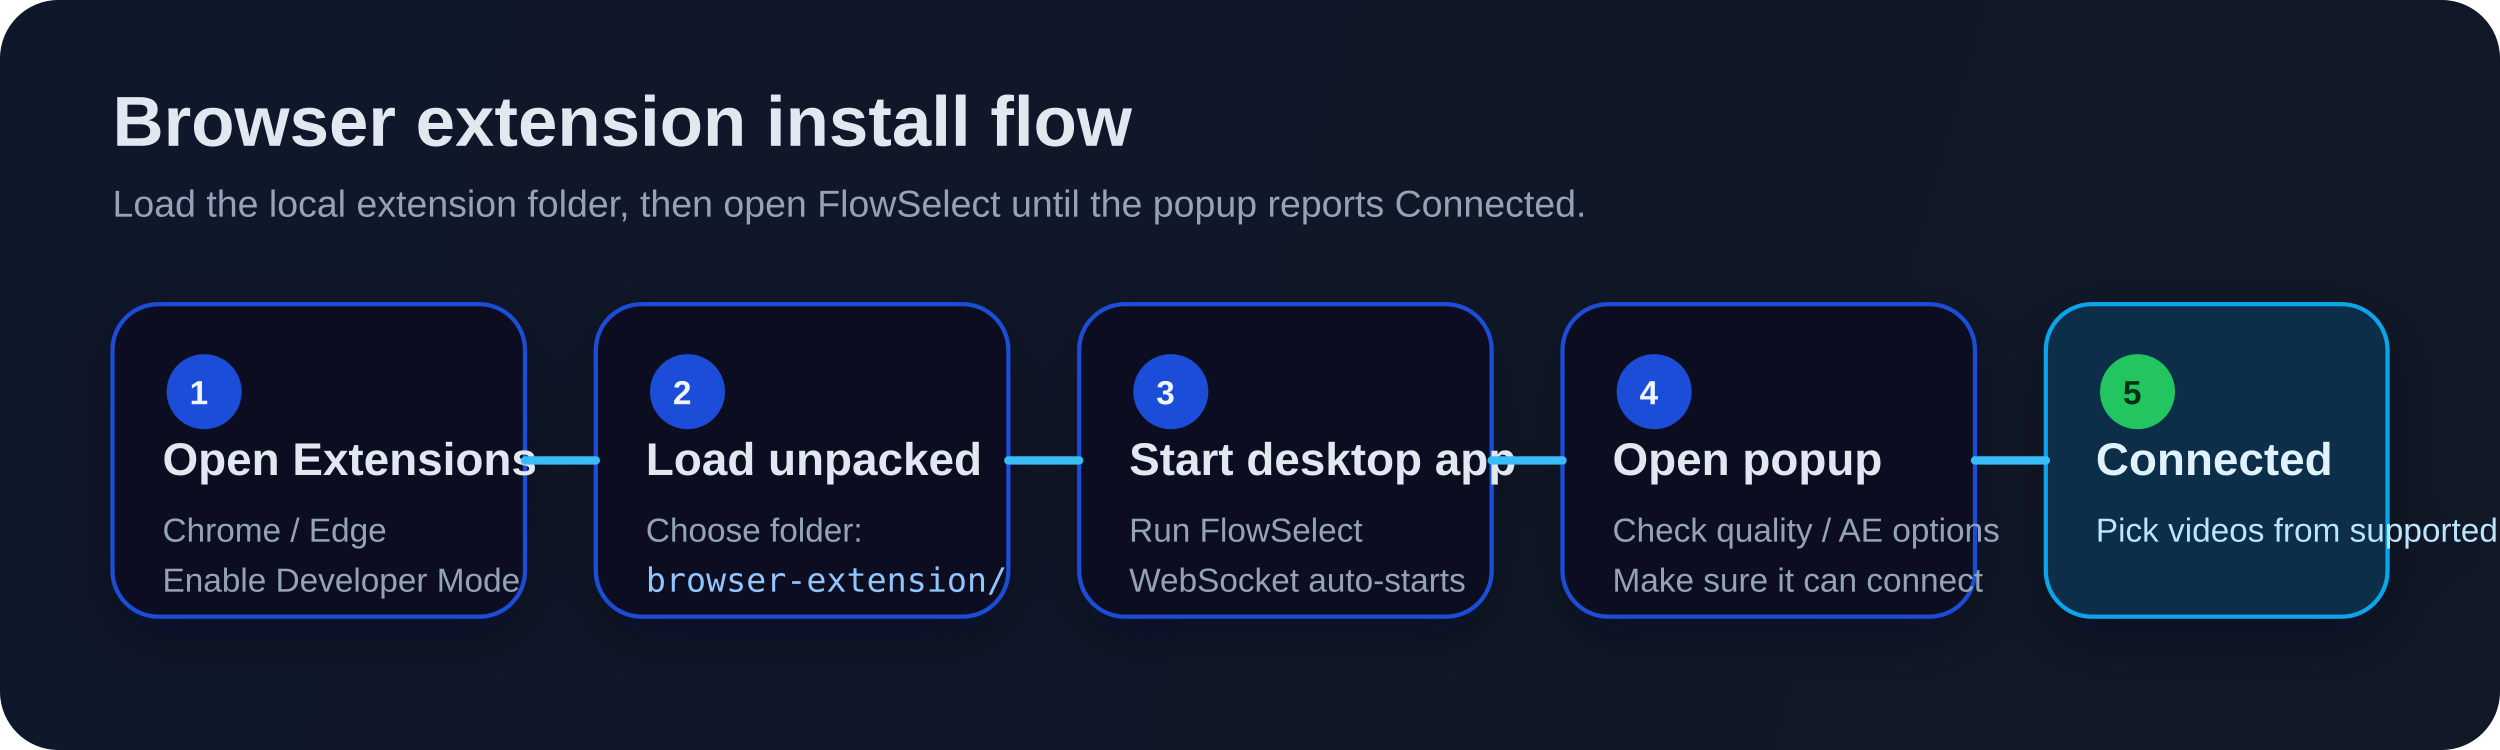
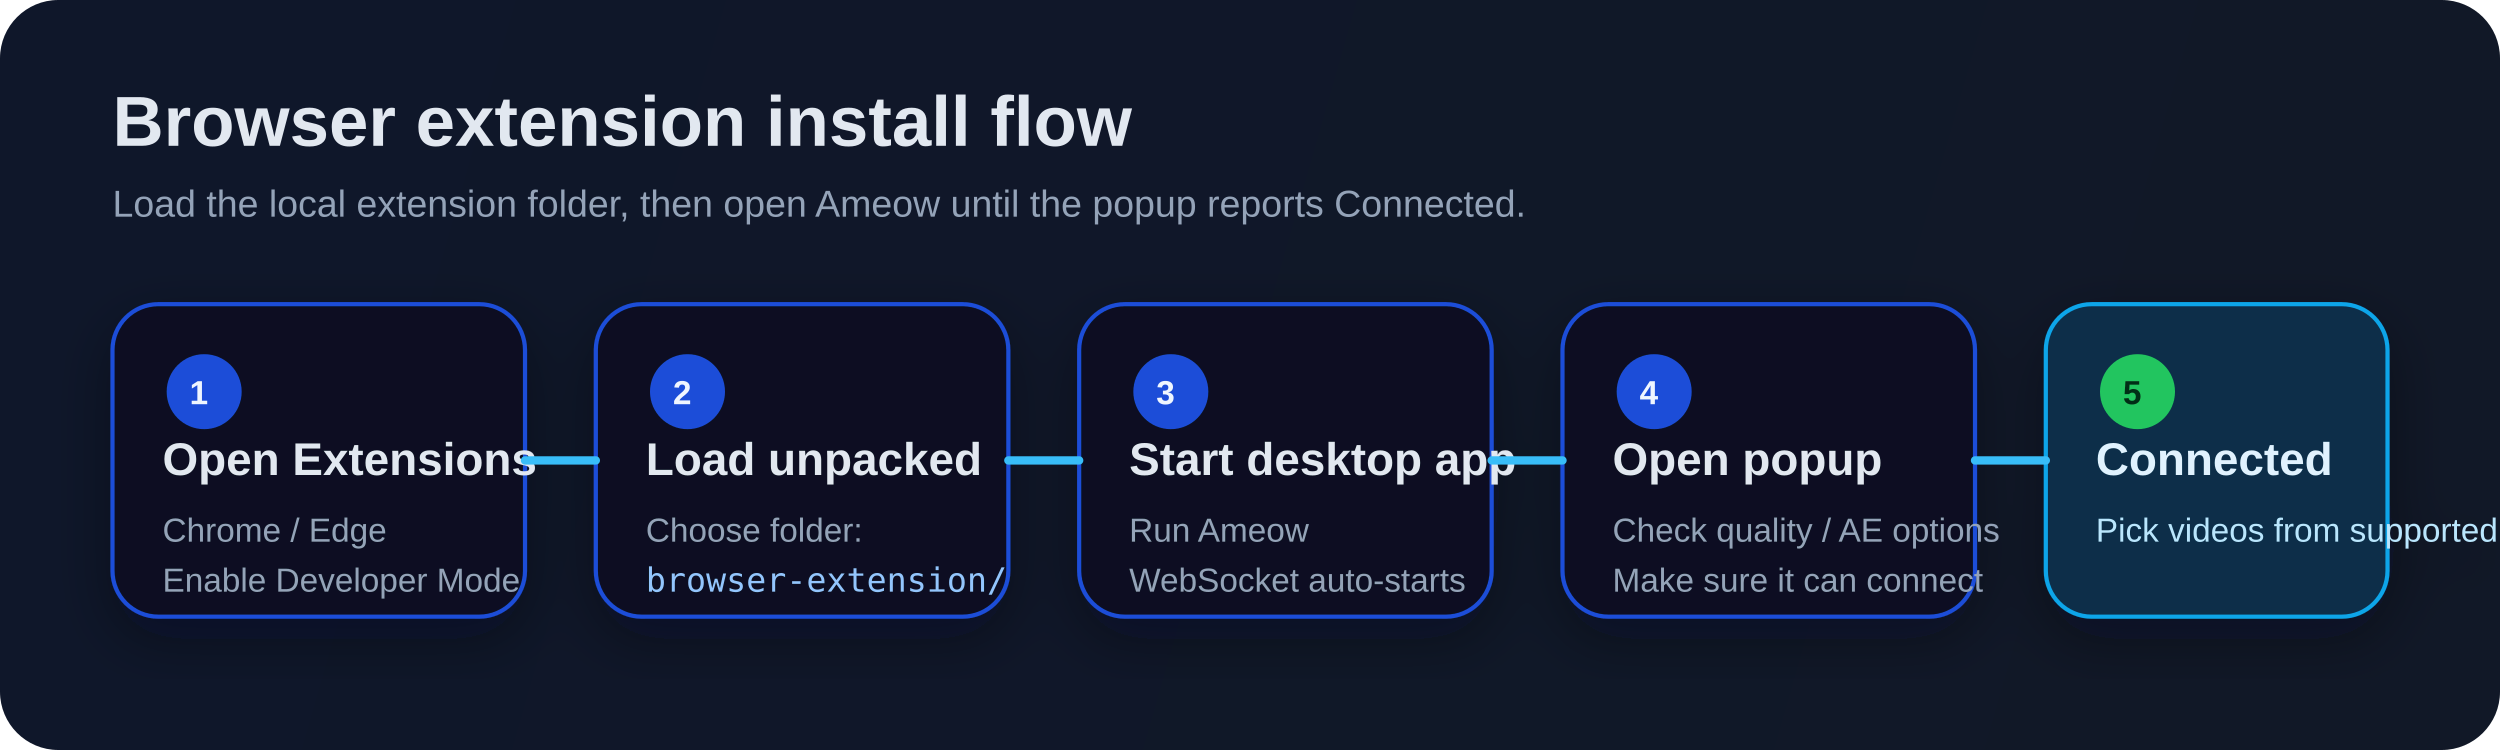
<svg xmlns="http://www.w3.org/2000/svg" width="1200" height="360" viewBox="0 0 1200 360" fill="none">
  <defs>
    <linearGradient id="bg" x1="40" y1="20" x2="1160" y2="340" gradientUnits="userSpaceOnUse">
      <stop stop-color="#0F172A" />
      <stop offset="1" stop-color="#111827" />
    </linearGradient>
    <filter id="shadow" x="-20%" y="-20%" width="140%" height="140%">
      <feDropShadow dx="0" dy="10" stdDeviation="14" flood-color="#020617" flood-opacity="0.36" />
    </filter>
  </defs>
  <rect width="1200" height="360" rx="28" fill="url(#bg)" />
  <text x="54" y="70" fill="#E2E8F0" font-family="Segoe UI, Arial, sans-serif" font-size="34" font-weight="700">Browser extension install flow</text>
-   <text x="54" y="104" fill="#94A3B8" font-family="Segoe UI, Arial, sans-serif" font-size="18">Load the local extension folder, then open FlowSelect until the popup reports Connected.</text>
+   <text x="54" y="104" fill="#94A3B8" font-family="Segoe UI, Arial, sans-serif" font-size="18">Load the local extension folder, then open Ameow until the popup reports Connected.</text>
  <g filter="url(#shadow)">
    <rect x="54" y="146" width="198" height="150" rx="22" fill="#0B1120" stroke="#1D4ED8" stroke-width="2" />
    <circle cx="98" cy="188" r="18" fill="#1D4ED8" />
    <text x="91" y="194" fill="#EFF6FF" font-family="Segoe UI, Arial, sans-serif" font-size="16" font-weight="700">1</text>
    <text x="78" y="228" fill="#E2E8F0" font-family="Segoe UI, Arial, sans-serif" font-size="22" font-weight="700">Open Extensions</text>
    <text x="78" y="260" fill="#94A3B8" font-family="Segoe UI, Arial, sans-serif" font-size="16">Chrome / Edge</text>
    <text x="78" y="284" fill="#94A3B8" font-family="Segoe UI, Arial, sans-serif" font-size="16">Enable Developer Mode</text>
    <rect x="286" y="146" width="198" height="150" rx="22" fill="#0B1120" stroke="#1D4ED8" stroke-width="2" />
    <circle cx="330" cy="188" r="18" fill="#1D4ED8" />
    <text x="323" y="194" fill="#EFF6FF" font-family="Segoe UI, Arial, sans-serif" font-size="16" font-weight="700">2</text>
    <text x="310" y="228" fill="#E2E8F0" font-family="Segoe UI, Arial, sans-serif" font-size="22" font-weight="700">Load unpacked</text>
    <text x="310" y="260" fill="#94A3B8" font-family="Segoe UI, Arial, sans-serif" font-size="16">Choose folder:</text>
    <text x="310" y="284" fill="#93C5FD" font-family="Consolas, monospace" font-size="16">browser-extension/</text>
    <rect x="518" y="146" width="198" height="150" rx="22" fill="#0B1120" stroke="#1D4ED8" stroke-width="2" />
    <circle cx="562" cy="188" r="18" fill="#1D4ED8" />
    <text x="555" y="194" fill="#EFF6FF" font-family="Segoe UI, Arial, sans-serif" font-size="16" font-weight="700">3</text>
    <text x="542" y="228" fill="#E2E8F0" font-family="Segoe UI, Arial, sans-serif" font-size="22" font-weight="700">Start desktop app</text>
-     <text x="542" y="260" fill="#94A3B8" font-family="Segoe UI, Arial, sans-serif" font-size="16">Run FlowSelect</text>
+     <text x="542" y="260" fill="#94A3B8" font-family="Segoe UI, Arial, sans-serif" font-size="16">Run Ameow</text>
    <text x="542" y="284" fill="#94A3B8" font-family="Segoe UI, Arial, sans-serif" font-size="16">WebSocket auto-starts</text>
    <rect x="750" y="146" width="198" height="150" rx="22" fill="#0B1120" stroke="#1D4ED8" stroke-width="2" />
    <circle cx="794" cy="188" r="18" fill="#1D4ED8" />
    <text x="787" y="194" fill="#EFF6FF" font-family="Segoe UI, Arial, sans-serif" font-size="16" font-weight="700">4</text>
    <text x="774" y="228" fill="#E2E8F0" font-family="Segoe UI, Arial, sans-serif" font-size="22" font-weight="700">Open popup</text>
    <text x="774" y="260" fill="#94A3B8" font-family="Segoe UI, Arial, sans-serif" font-size="16">Check quality / AE options</text>
    <text x="774" y="284" fill="#94A3B8" font-family="Segoe UI, Arial, sans-serif" font-size="16">Make sure it can connect</text>
    <rect x="982" y="146" width="164" height="150" rx="22" fill="#082F49" stroke="#0EA5E9" stroke-width="2" />
    <circle cx="1026" cy="188" r="18" fill="#22C55E" />
    <text x="1019" y="194" fill="#052E16" font-family="Segoe UI, Arial, sans-serif" font-size="16" font-weight="700">5</text>
    <text x="1006" y="228" fill="#E0F2FE" font-family="Segoe UI, Arial, sans-serif" font-size="22" font-weight="700">Connected</text>
    <text x="1006" y="260" fill="#BAE6FD" font-family="Segoe UI, Arial, sans-serif" font-size="16">Pick videos from supported sites</text>
  </g>
  <path d="M252 221H286" stroke="#38BDF8" stroke-width="4" stroke-linecap="round" />
  <path d="M484 221H518" stroke="#38BDF8" stroke-width="4" stroke-linecap="round" />
  <path d="M716 221H750" stroke="#38BDF8" stroke-width="4" stroke-linecap="round" />
  <path d="M948 221H982" stroke="#38BDF8" stroke-width="4" stroke-linecap="round" />
</svg>
